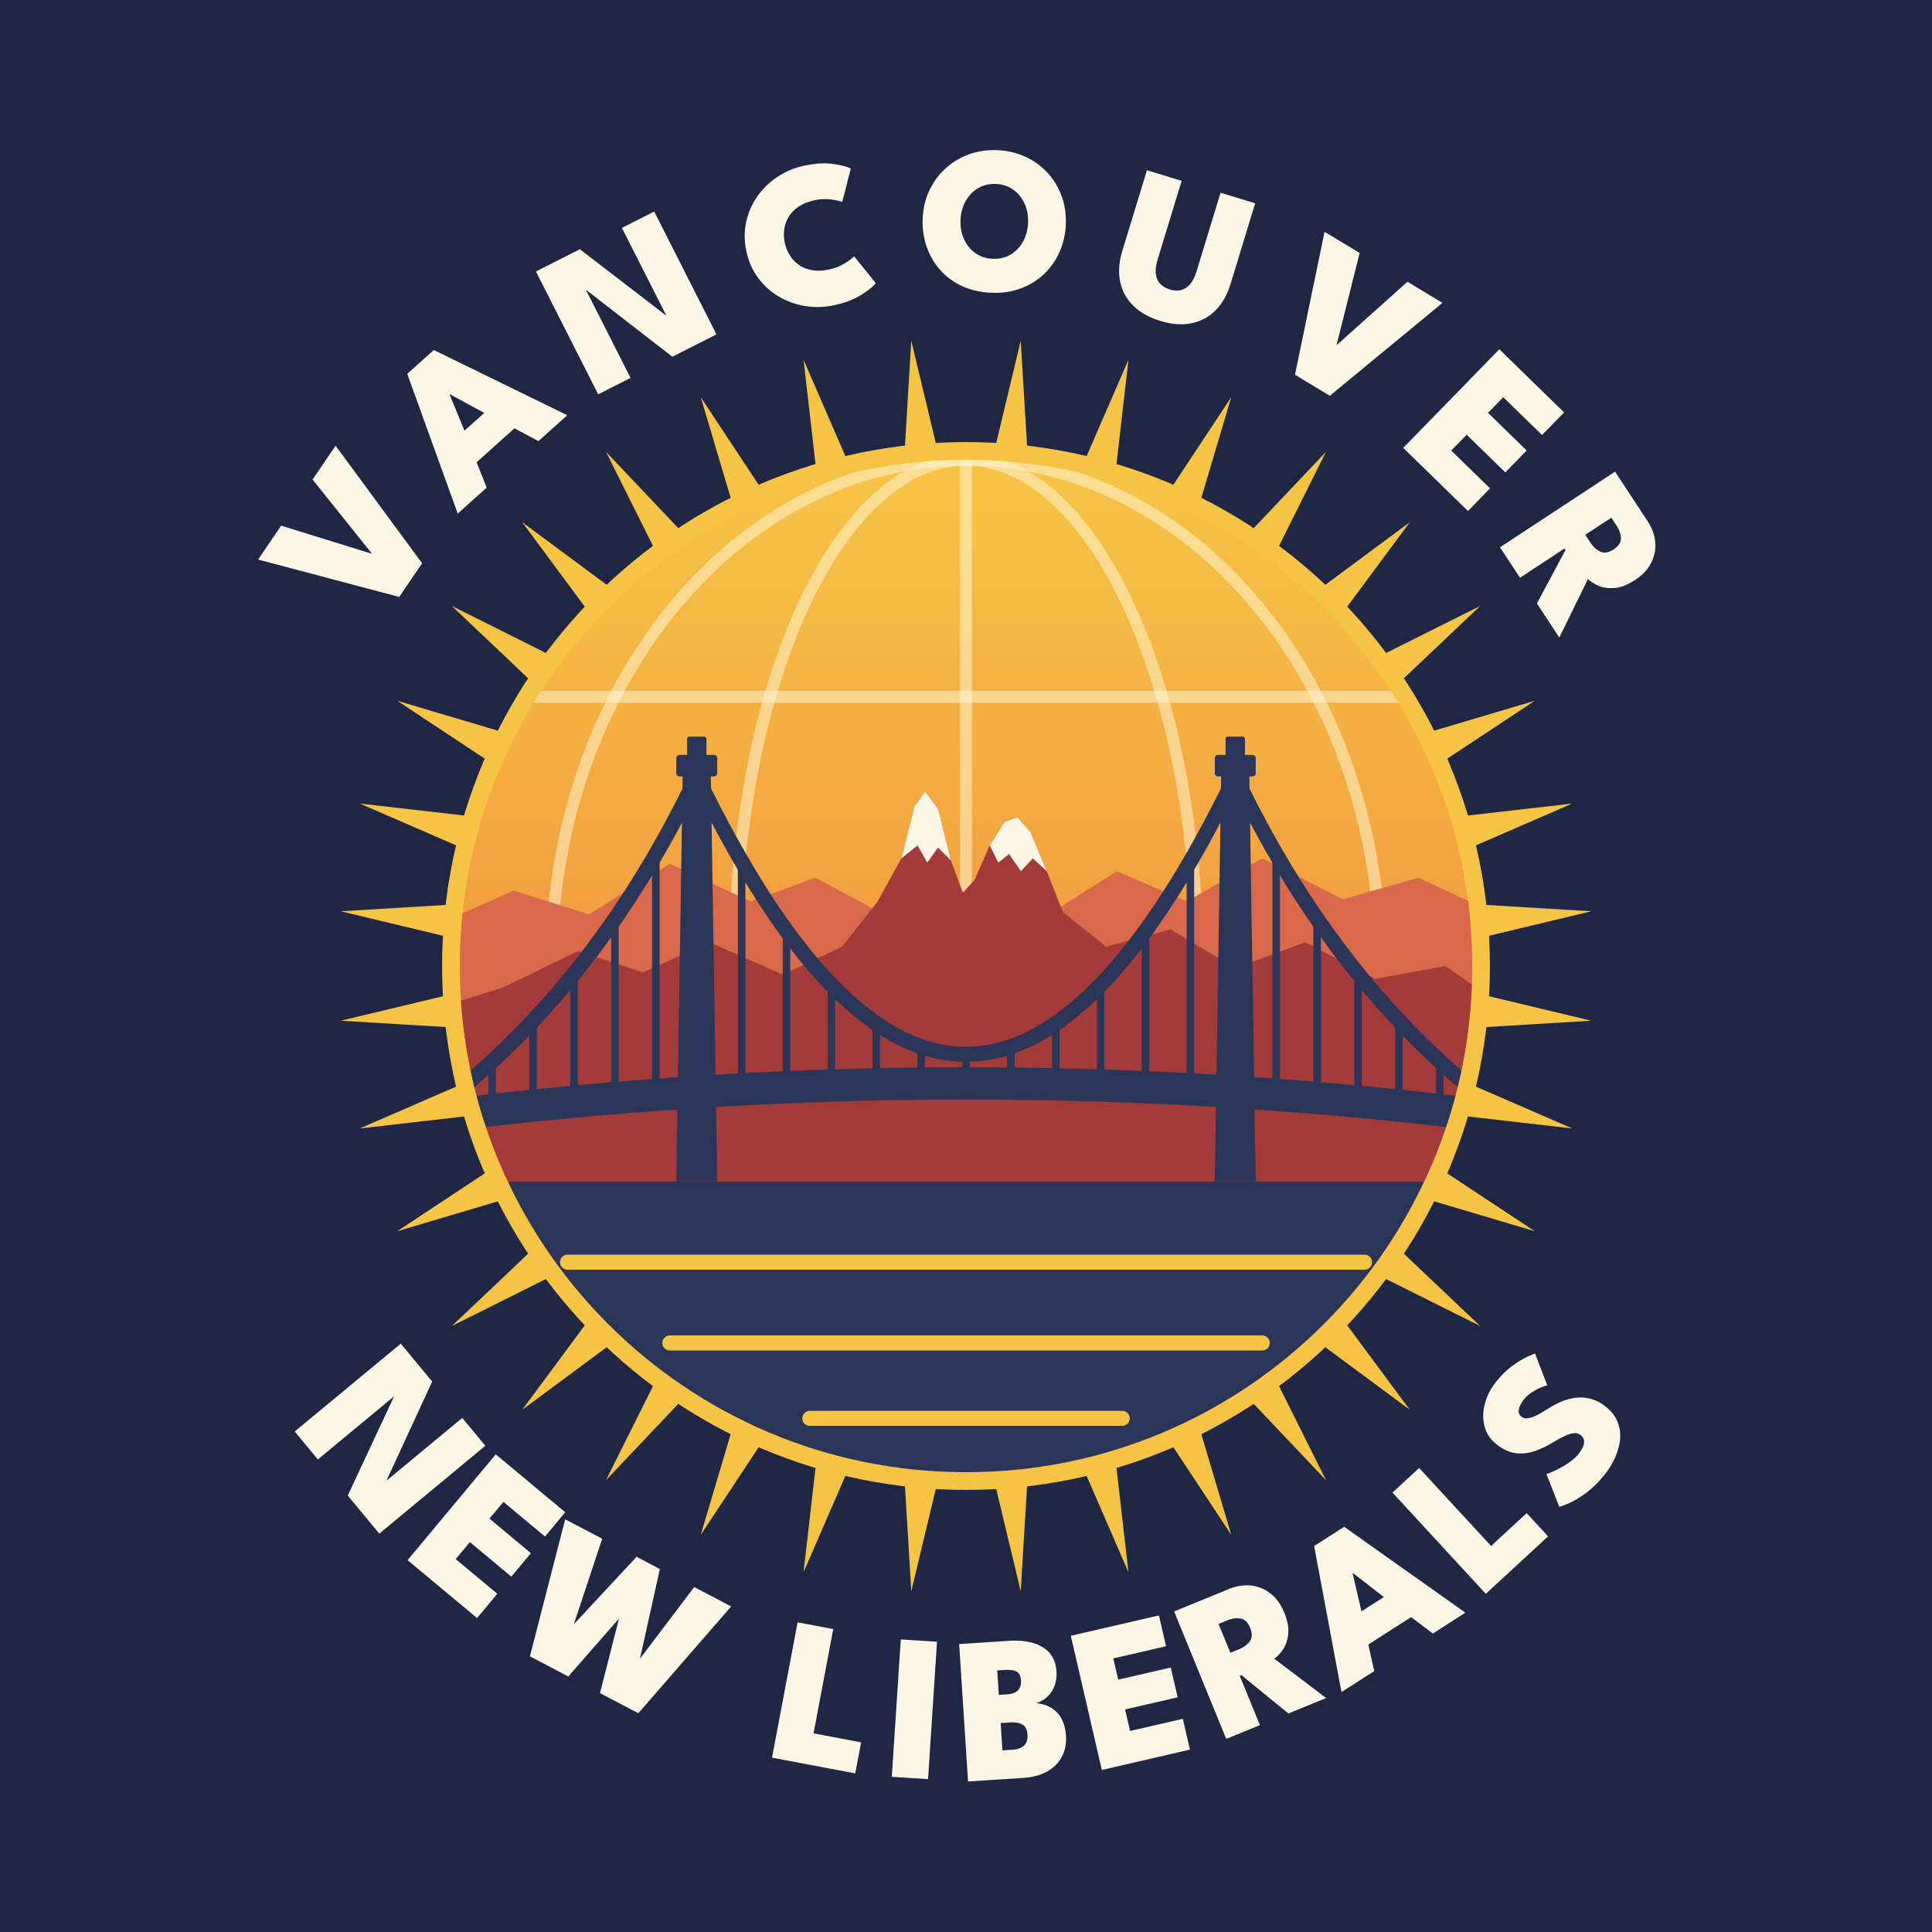
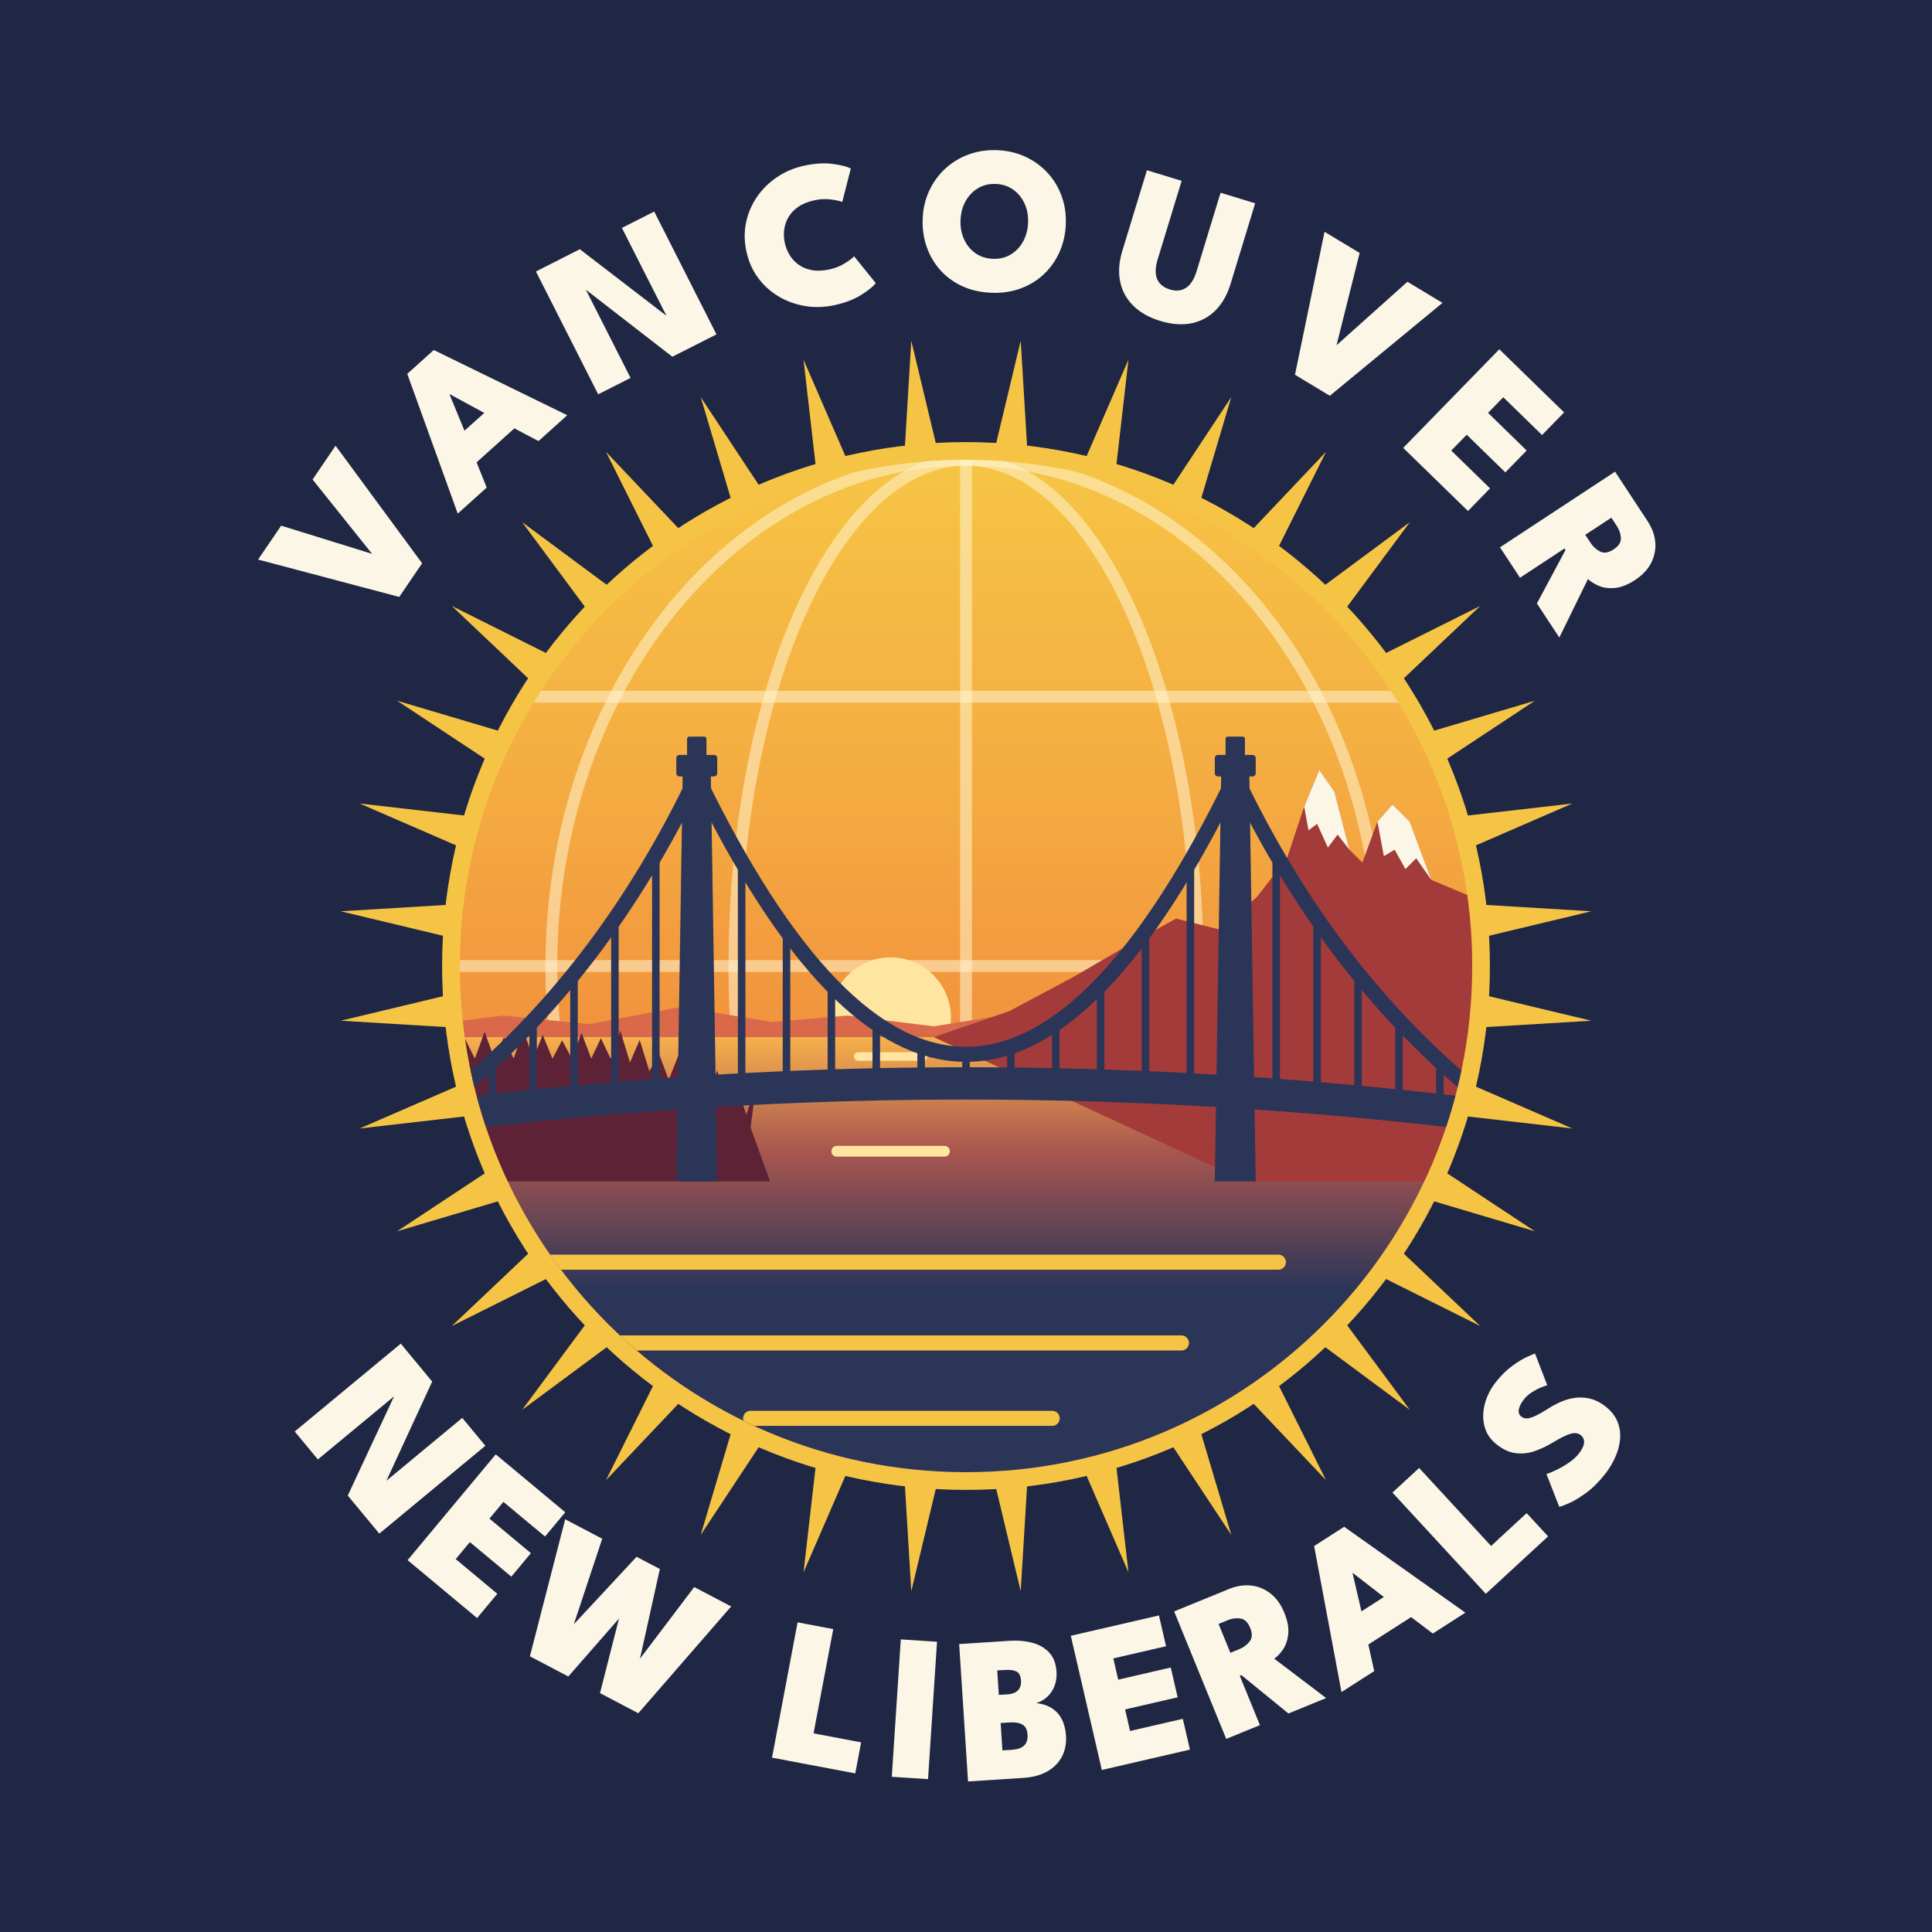
<svg xmlns="http://www.w3.org/2000/svg" viewBox="0 0 1000 1000" width="1000" height="1000" role="img">
  <rect width="1000" height="1000" fill="#1F2744" />
  <polygon points="512.06,244.28 528.32,176.36 532.53,246.08" fill="#F6C445" />
  <polygon points="556.28,250.26 584.09,186.19 576.13,255.58" fill="#F6C445" />
  <polygon points="598.79,263.83 637.3,205.56 617.41,272.51" fill="#F6C445" />
  <polygon points="638.3,284.57 686.34,233.87 655.13,296.36" fill="#F6C445" />
  <polygon points="673.61,311.86 729.72,270.28 688.14,326.39" fill="#F6C445" />
  <polygon points="703.64,344.87 766.13,313.66 715.43,361.7" fill="#F6C445" />
  <polygon points="727.49,382.59 794.44,362.7 736.17,401.21" fill="#F6C445" />
  <polygon points="744.42,423.87 813.81,415.91 749.74,443.72" fill="#F6C445" />
  <polygon points="753.92,467.47 823.64,471.68 755.72,487.94" fill="#F6C445" />
  <polygon points="755.72,512.06 823.64,528.32 753.92,532.53" fill="#F6C445" />
  <polygon points="749.74,556.28 813.81,584.09 744.42,576.13" fill="#F6C445" />
  <polygon points="736.17,598.79 794.44,637.3 727.49,617.41" fill="#F6C445" />
  <polygon points="715.43,638.3 766.13,686.34 703.64,655.13" fill="#F6C445" />
  <polygon points="688.14,673.61 729.72,729.72 673.61,688.14" fill="#F6C445" />
  <polygon points="655.13,703.64 686.34,766.13 638.3,715.43" fill="#F6C445" />
  <polygon points="617.41,727.49 637.3,794.44 598.79,736.17" fill="#F6C445" />
  <polygon points="576.13,744.42 584.09,813.81 556.28,749.74" fill="#F6C445" />
  <polygon points="532.53,753.92 528.32,823.64 512.06,755.72" fill="#F6C445" />
  <polygon points="487.94,755.72 471.68,823.64 467.47,753.92" fill="#F6C445" />
  <polygon points="443.72,749.74 415.91,813.81 423.87,744.42" fill="#F6C445" />
  <polygon points="401.21,736.17 362.7,794.44 382.59,727.49" fill="#F6C445" />
  <polygon points="361.7,715.43 313.66,766.13 344.87,703.64" fill="#F6C445" />
  <polygon points="326.39,688.14 270.28,729.72 311.86,673.61" fill="#F6C445" />
  <polygon points="296.36,655.13 233.87,686.34 284.57,638.3" fill="#F6C445" />
  <polygon points="272.51,617.41 205.56,637.3 263.83,598.79" fill="#F6C445" />
  <polygon points="255.58,576.13 186.19,584.09 250.26,556.28" fill="#F6C445" />
  <polygon points="246.08,532.53 176.36,528.32 244.28,512.06" fill="#F6C445" />
  <polygon points="244.28,487.94 176.36,471.68 246.08,467.47" fill="#F6C445" />
  <polygon points="250.26,443.72 186.19,415.91 255.58,423.87" fill="#F6C445" />
  <polygon points="263.83,401.21 205.56,362.7 272.51,382.59" fill="#F6C445" />
  <polygon points="284.57,361.7 233.87,313.66 296.36,344.87" fill="#F6C445" />
  <polygon points="311.86,326.39 270.28,270.28 326.39,311.86" fill="#F6C445" />
  <polygon points="344.87,296.36 313.66,233.87 361.7,284.57" fill="#F6C445" />
  <polygon points="382.59,272.51 362.7,205.56 401.21,263.83" fill="#F6C445" />
  <polygon points="423.87,255.58 415.91,186.19 443.72,250.26" fill="#F6C445" />
  <polygon points="467.47,246.08 471.68,176.36 487.94,244.28" fill="#F6C445" />
  <circle cx="500" cy="500" r="271.17" fill="#F6C445" />
  <g transform="translate(221.28,221.28) scale(0.55745)">
    <defs>
      <clipPath id="disc-d">
        <circle cx="500" cy="500" r="470" />
      </clipPath>
      <linearGradient id="sky-d" x1="0" y1="40" x2="0" y2="640" gradientUnits="userSpaceOnUse">
        <stop offset="0" stop-color="#F6C445" />
        <stop offset="0.55" stop-color="#F4A841" />
        <stop offset="1" stop-color="#F08A3C" />
      </linearGradient>
+       <linearGradient id="sea-d" x1="0" y1="566" x2="0" y2="800" gradientUnits="userSpaceOnUse">
+         <stop offset="0" stop-color="#F6B04C" />
+         <stop offset="0.45" stop-color="#A9564F" />
+         <stop offset="1" stop-color="#2B3558" />
+       </linearGradient>
    </defs>
    <g clip-path="url(#disc-d)">
      <rect x="0" y="0" width="1000" height="1000" fill="url(#sky-d)" />
      <line x1="500" y1="0" x2="500" y2="1000" stroke="#FFF3CF" stroke-opacity="0.55" stroke-width="11" fill="none" />
      <ellipse cx="500" cy="500" rx="215" ry="470" stroke="#FFF3CF" stroke-opacity="0.55" stroke-width="11" fill="none" />
      <ellipse cx="500" cy="500" rx="385" ry="470" stroke="#FFF3CF" stroke-opacity="0.55" stroke-width="11" fill="none" />
      <line x1="0" y1="250" x2="1000" y2="250" stroke="#FFF3CF" stroke-opacity="0.55" stroke-width="11" fill="none" />
      <line x1="0" y1="500" x2="1000" y2="500" stroke="#FFF3CF" stroke-opacity="0.55" stroke-width="11" fill="none" />
-       <polygon points="-10,470 80,430 150,452 225,405 300,440 360,418 420,450 580,450 640,412 705,440 775,400 850,438 920,418 1010,460 1010,700 -10,700" fill="#D9694A" />
-       <polygon points="-10,545 70,520 140,486 200,506 262,478 330,508 385,482 418,440 440,400 452,352 462,338 474,354 486,402 497,432 508,420 522,388 536,366 548,362 560,376 575,412 590,450 630,482 690,466 750,502 815,478 880,512 945,500 1010,545 1010,700 -10,700" fill="#A33B3A" />
-       <polygon points="440,400 452,352 462,338 474,354 486,402 474,390 464,404 455,388" fill="#FBF6E6" />
-       <polygon points="522,388 536,366 548,362 560,376 575,412 562,400 551,412 540,396 530,404" fill="#FBF6E6" />
-       <rect x="-10" y="700" width="1020" height="400" fill="#2B3558" />
-       <line x1="130" y1="775" x2="870" y2="775" stroke="#F6C445" stroke-width="14" stroke-linecap="round" />
-       <line x1="225" y1="850" x2="775" y2="850" stroke="#F6C445" stroke-width="14" stroke-linecap="round" />
-       <line x1="355" y1="920" x2="645" y2="920" stroke="#F6C445" stroke-width="14" stroke-linecap="round" />
+       <circle cx="430" cy="548" r="56" fill="#FFE6A0" />
+       <polygon points="-10,556 70,546 150,554 235,538 320,552 390,546 470,556 545,544 620,556 1010,556 1010,566 -10,566" fill="#D9694A" />
+       <rect x="-10" y="566" width="1020" height="500" fill="url(#sea-d)" />
+       <line x1="400" y1="584" x2="460" y2="584" stroke="#FFE6A0" stroke-width="8" stroke-linecap="round" />
+       <line x1="380" y1="672" x2="480" y2="672" stroke="#FFE6A0" stroke-width="10" stroke-linecap="round" />
+       <polygon points="470,566 540,542 600,510 655,478 695,456 735,466 770,436 798,400 814,352 828,318 842,338 856,392 868,404 882,366 896,350 912,366 932,420 970,436 1010,426 1010,700 760,700" fill="#A33B3A" />
+       <polygon points="814,352 828,318 842,338 856,392 845,378 836,390 826,368 818,374" fill="#FBF6E6" />
+       <polygon points="882,366 896,350 912,366 932,420 918,400 908,410 898,392 888,398" fill="#FBF6E6" />
+       <polygon points="-10,700 -10,586 -1,570 8,586 17,563 26,586 35,568 44,586 53,561 62,586 71,566 80,586 89,559 98,586 107,564 116,586 125,569 134,586 143,562 152,586 161,567 170,586 179,560 188,589.6 197,568.6 206,597.7 215,581.7 224,605.8 233,582.8 242,613.9 251,595.9 260,622 269,597 278,630.1 287,610.1 296,638.2 305,611.2 300,650 318,700" fill="#5E2236" />
+       <line x1="90" y1="775" x2="790" y2="775" stroke="#F6C445" stroke-width="14" stroke-linecap="round" />
+       <line x1="180" y1="850" x2="700" y2="850" stroke="#F6C445" stroke-width="14" stroke-linecap="round" />
+       <line x1="300" y1="920" x2="580" y2="920" stroke="#F6C445" stroke-width="14" stroke-linecap="round" />
      <line x1="291.67" y1="402.83" x2="291.67" y2="603.56" stroke="#2B3558" stroke-width="7" />
      <line x1="333.33" y1="467.33" x2="333.33" y2="601.56" stroke="#2B3558" stroke-width="7" />
      <line x1="375" y1="517.5" x2="375" y2="600" stroke="#2B3558" stroke-width="7" />
      <line x1="416.67" y1="553.33" x2="416.67" y2="598.89" stroke="#2B3558" stroke-width="7" />
      <line x1="458.33" y1="574.83" x2="458.33" y2="598.22" stroke="#2B3558" stroke-width="7" />
      <line x1="500" y1="582" x2="500" y2="598" stroke="#2B3558" stroke-width="7" />
      <line x1="541.67" y1="574.83" x2="541.67" y2="598.22" stroke="#2B3558" stroke-width="7" />
      <line x1="583.33" y1="553.33" x2="583.33" y2="598.89" stroke="#2B3558" stroke-width="7" />
      <line x1="625" y1="517.5" x2="625" y2="600" stroke="#2B3558" stroke-width="7" />
      <line x1="666.67" y1="467.33" x2="666.67" y2="601.56" stroke="#2B3558" stroke-width="7" />
      <line x1="708.33" y1="402.83" x2="708.33" y2="603.56" stroke="#2B3558" stroke-width="7" />
      <line x1="212" y1="396.21" x2="212" y2="608.62" stroke="#2B3558" stroke-width="7" />
      <line x1="788" y1="396.21" x2="788" y2="608.62" stroke="#2B3558" stroke-width="7" />
      <line x1="174" y1="456.26" x2="174" y2="611.6" stroke="#2B3558" stroke-width="7" />
      <line x1="826" y1="456.26" x2="826" y2="611.6" stroke="#2B3558" stroke-width="7" />
      <line x1="136" y1="507.13" x2="136" y2="614.96" stroke="#2B3558" stroke-width="7" />
      <line x1="864" y1="507.13" x2="864" y2="614.96" stroke="#2B3558" stroke-width="7" />
      <line x1="98" y1="550.75" x2="98" y2="618.69" stroke="#2B3558" stroke-width="7" />
      <line x1="902" y1="550.75" x2="902" y2="618.69" stroke="#2B3558" stroke-width="7" />
      <line x1="60" y1="588.47" x2="60" y2="622.78" stroke="#2B3558" stroke-width="7" />
      <line x1="940" y1="588.47" x2="940" y2="622.78" stroke="#2B3558" stroke-width="7" />
      <path d="M250,324 Q500,840 750,324" fill="none" stroke="#2B3558" stroke-width="14" stroke-linecap="round" />
      <path d="M22,621.25 Q162,508.62 250,324" fill="none" stroke="#2B3558" stroke-width="14" stroke-linecap="round" />
      <path d="M750,324 Q838,508.62 978,621.25" fill="none" stroke="#2B3558" stroke-width="14" stroke-linecap="round" />
      <polygon points="-20,628.61 0,626 20,623.49 40,621.08 60,618.78 80,616.58 100,614.48 120,612.48 140,610.59 160,608.8 180,607.11 200,605.52 220,604.04 240,602.65 260,601.37 280,600.2 300,599.12 320,598.15 340,597.28 360,596.51 380,595.84 400,595.28 420,594.82 440,594.46 460,594.2 480,594.05 500,594 520,594.05 540,594.2 560,594.46 580,594.82 600,595.28 620,595.84 640,596.51 660,597.28 680,598.15 700,599.12 720,600.2 740,601.37 760,602.65 780,604.04 800,605.52 820,607.11 840,608.8 860,610.59 880,612.48 900,614.48 920,616.58 940,618.78 960,621.08 980,623.49 1000,626 1020,628.61 1020,658.61 1000,656 980,653.49 960,651.08 940,648.78 920,646.58 900,644.48 880,642.48 860,640.59 840,638.8 820,637.11 800,635.52 780,634.04 760,632.65 740,631.37 720,630.2 700,629.12 680,628.15 660,627.28 640,626.51 620,625.84 600,625.28 580,624.82 560,624.46 540,624.2 520,624.05 500,624 480,624.05 460,624.2 440,624.46 420,624.82 400,625.28 380,625.84 360,626.51 340,627.28 320,628.15 300,629.12 280,630.2 260,631.37 240,632.65 220,634.04 200,635.52 180,637.11 160,638.8 140,640.59 120,642.48 100,644.48 80,646.58 60,648.78 40,651.08 20,653.49 0,656 -20,658.61" fill="#2B3558" />
      <polygon points="237,318 263,318 269,700 231,700" fill="#2B3558" />
      <rect x="231" y="304" width="38" height="20" rx="3" fill="#2B3558" />
      <rect x="241" y="287" width="18" height="19" rx="2" fill="#2B3558" />
      <polygon points="737,318 763,318 769,700 731,700" fill="#2B3558" />
      <rect x="731" y="304" width="38" height="20" rx="3" fill="#2B3558" />
      <rect x="741" y="287" width="18" height="19" rx="2" fill="#2B3558" />
    </g>
  </g>
  <path d="M218.49 291.56 206.64 308.97 133.59 289.62 145.53 272.08 192.57 286.65 161.78 248.2 173.7 230.7Z M210.79 193.5 224.53 181.16 293.61 214.92 278.71 228.31 266.25 221.71 246.69 239.29 251.91 252.38 236.93 265.84ZM240.41 222.93 250.66 213.73 232.82 204.05 232.7 204.16Z M303.24 149.94 326.38 195.61 309.62 204.1 277.4 140.52 300.13 129 344.95 163.44 321.9 117.97 338.62 109.5 370.84 173.08 348.01 184.65Z M429.42 139.43Q433.59 138.52 437.01 136.45Q440.42 134.37 442.1 132.68L453.3 146.55Q451.28 149.2 445.71 152.68Q440.14 156.16 431.91 157.95Q424.21 159.63 416.81 158.42Q409.42 157.21 403.11 153.5Q396.81 149.79 392.42 143.87Q388.03 137.95 386.34 130.19Q384.65 122.43 386.16 115.17Q387.68 107.9 391.83 101.88Q395.99 95.86 402.23 91.66Q408.47 87.45 416.18 85.77Q424.41 83.98 430.92 84.83Q437.43 85.67 440.37 87.24L435.96 104.51Q433.73 103.67 429.76 103.21Q425.79 102.74 421.62 103.65Q416.45 104.78 413.12 107.11Q409.79 109.44 408.03 112.53Q406.27 115.62 405.88 119.02Q405.49 122.42 406.2 125.7Q406.92 129.02 408.7 131.98Q410.48 134.93 413.36 137.01Q416.25 139.09 420.25 139.82Q424.25 140.55 429.42 139.43Z M497.17 113.86Q496.94 119.25 498.95 123.74Q500.95 128.23 504.78 130.98Q508.61 133.73 513.85 133.95Q519.08 134.17 523.13 131.74Q527.17 129.31 529.54 125.01Q531.91 120.7 532.13 115.31Q532.35 109.91 530.35 105.45Q528.34 100.99 524.51 98.21Q520.68 95.43 515.45 95.21Q510.22 95 506.17 97.45Q502.12 99.9 499.76 104.18Q497.39 108.46 497.17 113.86ZM477.58 113.05Q477.9 105.28 480.99 98.68Q484.07 92.08 489.3 87.27Q494.52 82.46 501.41 79.93Q508.3 77.41 516.17 77.73Q524.16 78.06 530.79 81.15Q537.41 84.23 542.22 89.46Q547.03 94.68 549.51 101.51Q551.98 108.34 551.66 116.11Q551.34 123.94 548.36 130.54Q545.39 137.15 540.24 141.99Q535.09 146.83 528.18 149.35Q521.27 151.88 513.12 151.54Q504.7 151.19 498.02 148.11Q491.34 145.02 486.66 139.77Q481.99 134.53 479.62 127.7Q477.26 120.87 477.58 113.05Z M631.76 99.75 649.68 105.22 636.94 146.95Q634.37 155.37 629.23 160.58Q624.08 165.78 616.79 167.31Q609.49 168.83 600.55 166.11Q591.62 163.38 586.37 158.02Q581.11 152.66 579.73 145.46Q578.34 138.26 580.91 129.85L593.65 88.11L611.62 93.6L599.18 134.35Q597.9 138.53 598.23 141.63Q598.56 144.72 600.41 146.78Q602.27 148.84 605.52 149.84Q608.72 150.81 611.36 150.12Q614 149.43 616.02 147.06Q618.05 144.68 619.32 140.5Z M688.32 204.85 670.28 193.97 685.58 119.97 703.76 130.92 691.79 178.69 728.5 145.84 746.63 156.77Z M776.05 180.78 809.58 213.46 798.16 225.17 778.09 205.61 770.21 213.69 790.2 233.18 779.16 244.51 759.17 225.02 751.17 233.22 771.24 252.78 759.82 264.5 726.3 231.82Z M835.95 244.13 852.8 269.76Q856.3 275.09 856.77 280.66Q857.24 286.24 854.64 291.33Q852.05 296.43 846.32 300.2Q840.63 303.94 835.79 304.34Q830.95 304.74 827.41 303.19Q823.87 301.64 821.94 299.68L807.1 329.99L795.5 312.35L810.31 284.65L809.8 283.88L786.75 299.04L776.39 283.29ZM820.54 276.82 823.33 281.06Q825.26 283.99 828.24 285.49Q831.23 286.98 835.2 284.37Q839.13 281.79 838.97 278.5Q838.81 275.21 836.91 272.33L834.03 267.95Z" fill="#FBF6E6" />
  <path d="M203.96 722.76 164.53 755.41 152.55 740.94 207.44 695.47 223.7 715.1 200.01 766.42 239.27 733.9 251.22 748.33 196.32 793.8 180 774.09Z M256.6 752.77 292.57 782.74 282.1 795.31 260.57 777.37 253.34 786.04 274.79 803.91 264.66 816.07 243.21 798.19 235.88 806.99 257.41 824.93 246.94 837.5 210.97 807.53Z M330.4 886.77 310.56 876.35 320.38 837.78 294.16 867.74 274.27 857.3 292.54 786.38 311.71 796.45 297.02 840.7 329.49 805.79 341.54 812.11 331.25 858.55 359.33 821.45 378.45 831.49Z M412.83 839.72 431.29 843.21 421.1 897.18 445.72 901.83 442.68 917.9 399.6 909.76Z M466.25 848.54 485 849.77 480.35 920.89 461.59 919.67Z M496.46 850.96 522.65 849.27Q528.79 848.87 534.16 850.25Q539.52 851.64 542.98 855.26Q546.43 858.88 546.85 865.29Q547.11 869.38 545.79 872.74Q544.46 876.1 541.98 878.35Q539.5 880.59 536.32 881.55Q539.26 881.8 541.92 882.87Q544.59 883.94 546.69 885.94Q548.8 887.94 550.14 891.05Q551.47 894.16 551.75 898.41Q552.14 904.45 549.66 909.21Q547.18 913.97 542.12 916.87Q537.06 919.76 529.68 920.24L501.06 922.09ZM518.85 906.01 523.76 905.69Q526.56 905.51 528.42 904.63Q530.29 903.75 531.15 902.07Q532.02 900.39 531.85 897.86Q531.6 893.98 529.19 892.62Q526.77 891.26 522.68 891.53L517.94 891.83ZM516.99 877.28 521.47 876.99Q523.84 876.84 525.43 876.01Q527.03 875.17 527.82 873.63Q528.62 872.09 528.47 869.89Q528.24 866.22 526.11 865.17Q523.99 864.11 520.38 864.35L516.17 864.62Z M554.25 846.68 599.87 836.15 603.55 852.09 576.25 858.4 578.79 869.39 605.99 863.11 609.55 878.53 582.35 884.81 584.92 895.96 612.23 889.66 615.91 905.6 570.3 916.14Z M607.73 834.07 636.12 822.47Q642.02 820.06 647.58 820.67Q653.14 821.29 657.64 824.82Q662.15 828.34 664.74 834.69Q667.32 840.99 666.78 845.82Q666.25 850.64 664.04 853.82Q661.84 857 659.54 858.52L686.43 878.91L666.89 886.9L642.55 867.04L641.7 867.38L652.14 892.93L634.69 900.06ZM636.84 855.49 641.54 853.57Q644.79 852.24 646.83 849.6Q648.87 846.95 647.07 842.55Q645.29 838.21 642.04 837.73Q638.78 837.25 635.58 838.56L630.73 840.54Z M680.19 800.23 695.74 790.26 758.48 834.71 741.62 845.52 730.39 837.01 708.25 851.2 711.3 864.96 694.34 875.83ZM704.69 834.04 716.28 826.61 700.24 814.19 700.1 814.28Z M720.73 772.56 734.54 759.82 771.78 800.18 790.19 783.19 801.29 795.22 769.06 824.95Z M774.19 715.44Q778.37 710.14 782.76 706.97Q787.15 703.79 790.42 702.31Q793.68 700.83 794.54 700.61L800.87 717.01Q799.78 717.25 797.55 718.17Q795.31 719.09 792.88 720.65Q790.45 722.2 788.78 724.32Q786.64 727.04 786.15 729.44Q785.67 731.84 787.49 733.28Q788.77 734.28 790.52 734.15Q792.27 734.02 794.91 732.77Q797.55 731.51 801.41 729.06Q805.02 726.74 808.75 725.24Q812.47 723.74 816.24 723.41Q820.01 723.08 823.72 724.12Q827.44 725.16 830.96 727.94Q835.46 731.48 837.21 735.85Q838.96 740.21 838.54 744.94Q838.12 749.66 836.02 754.33Q833.92 759 830.71 763.07Q825.96 769.09 820.9 772.77Q815.84 776.45 811.98 778.12Q808.12 779.78 807.06 779.91L800.43 762.93Q801.18 762.77 803.23 761.91Q805.28 761.05 807.9 759.64Q810.52 758.24 813.03 756.36Q815.54 754.49 817.21 752.37Q819.75 749.14 819.91 746.72Q820.06 744.3 818.15 742.8Q816.75 741.69 814.86 741.78Q812.97 741.87 810.11 743.19Q807.24 744.51 802.94 747.1Q798.66 749.64 794.04 751.19Q789.42 752.74 784.52 752.15Q779.63 751.56 774.71 747.68Q769.74 743.77 768.35 738.17Q766.95 732.56 768.57 726.55Q770.18 720.53 774.19 715.44Z" fill="#FBF6E6" />
</svg>
